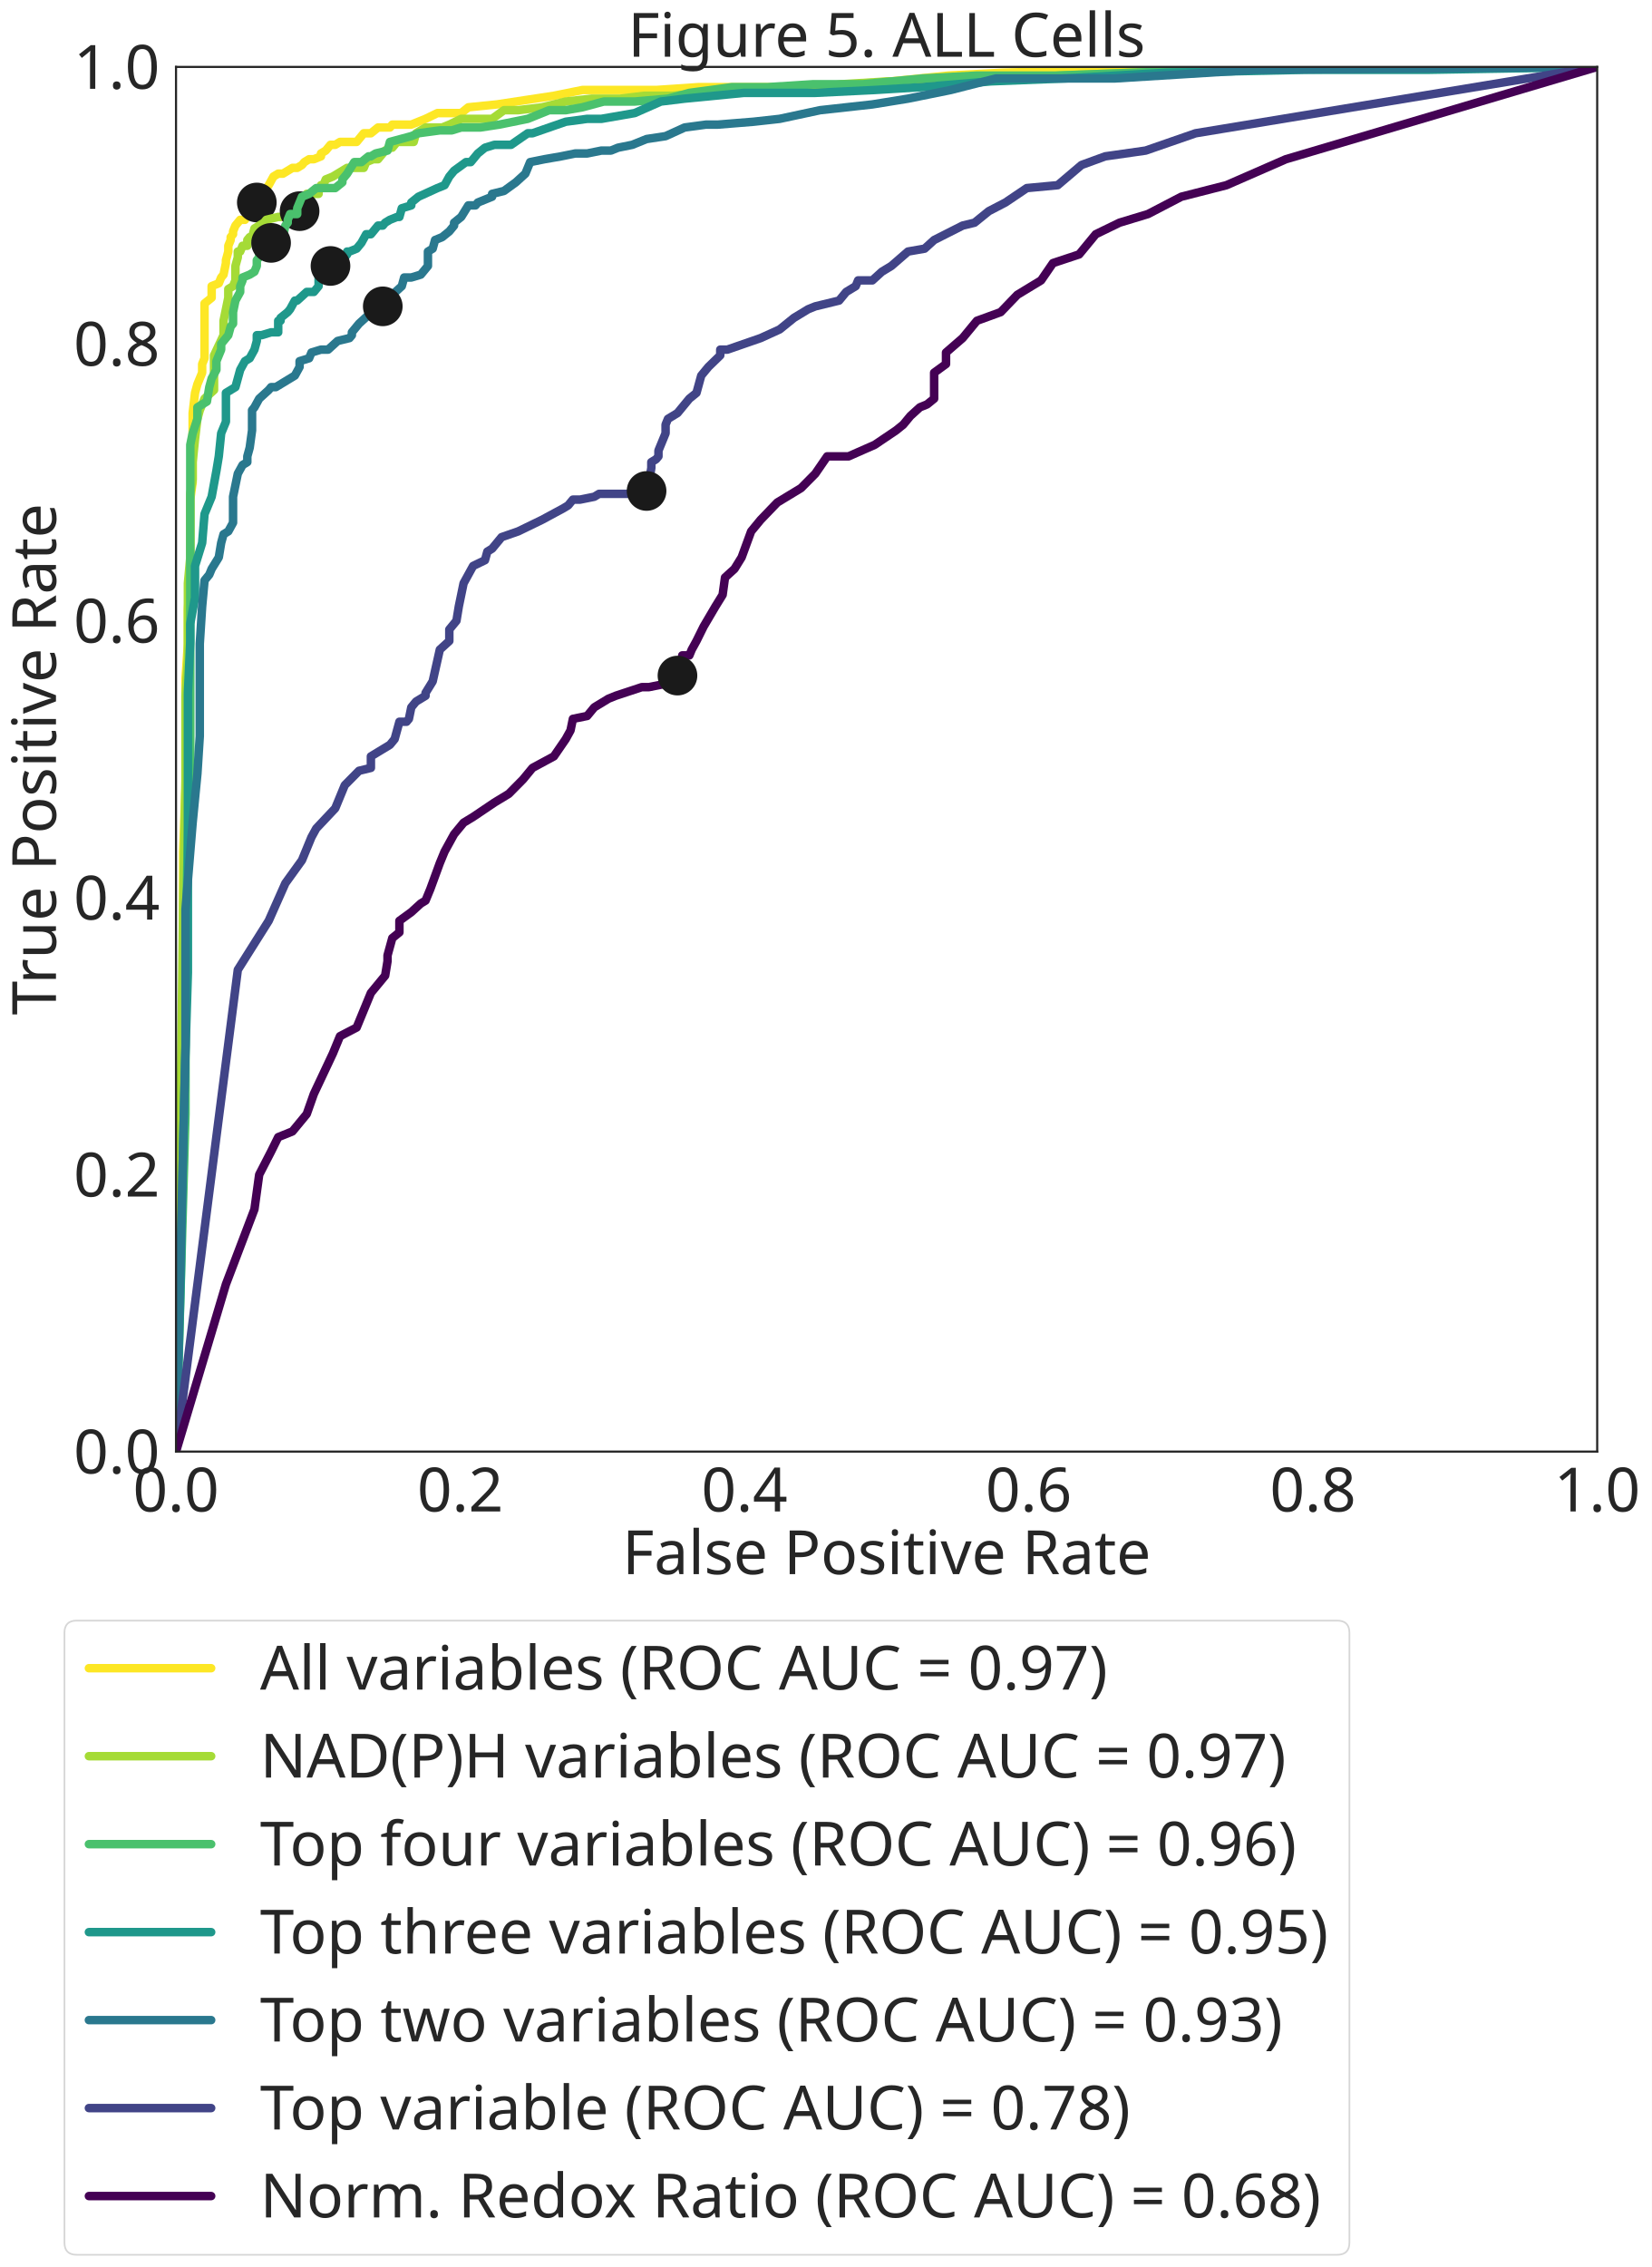
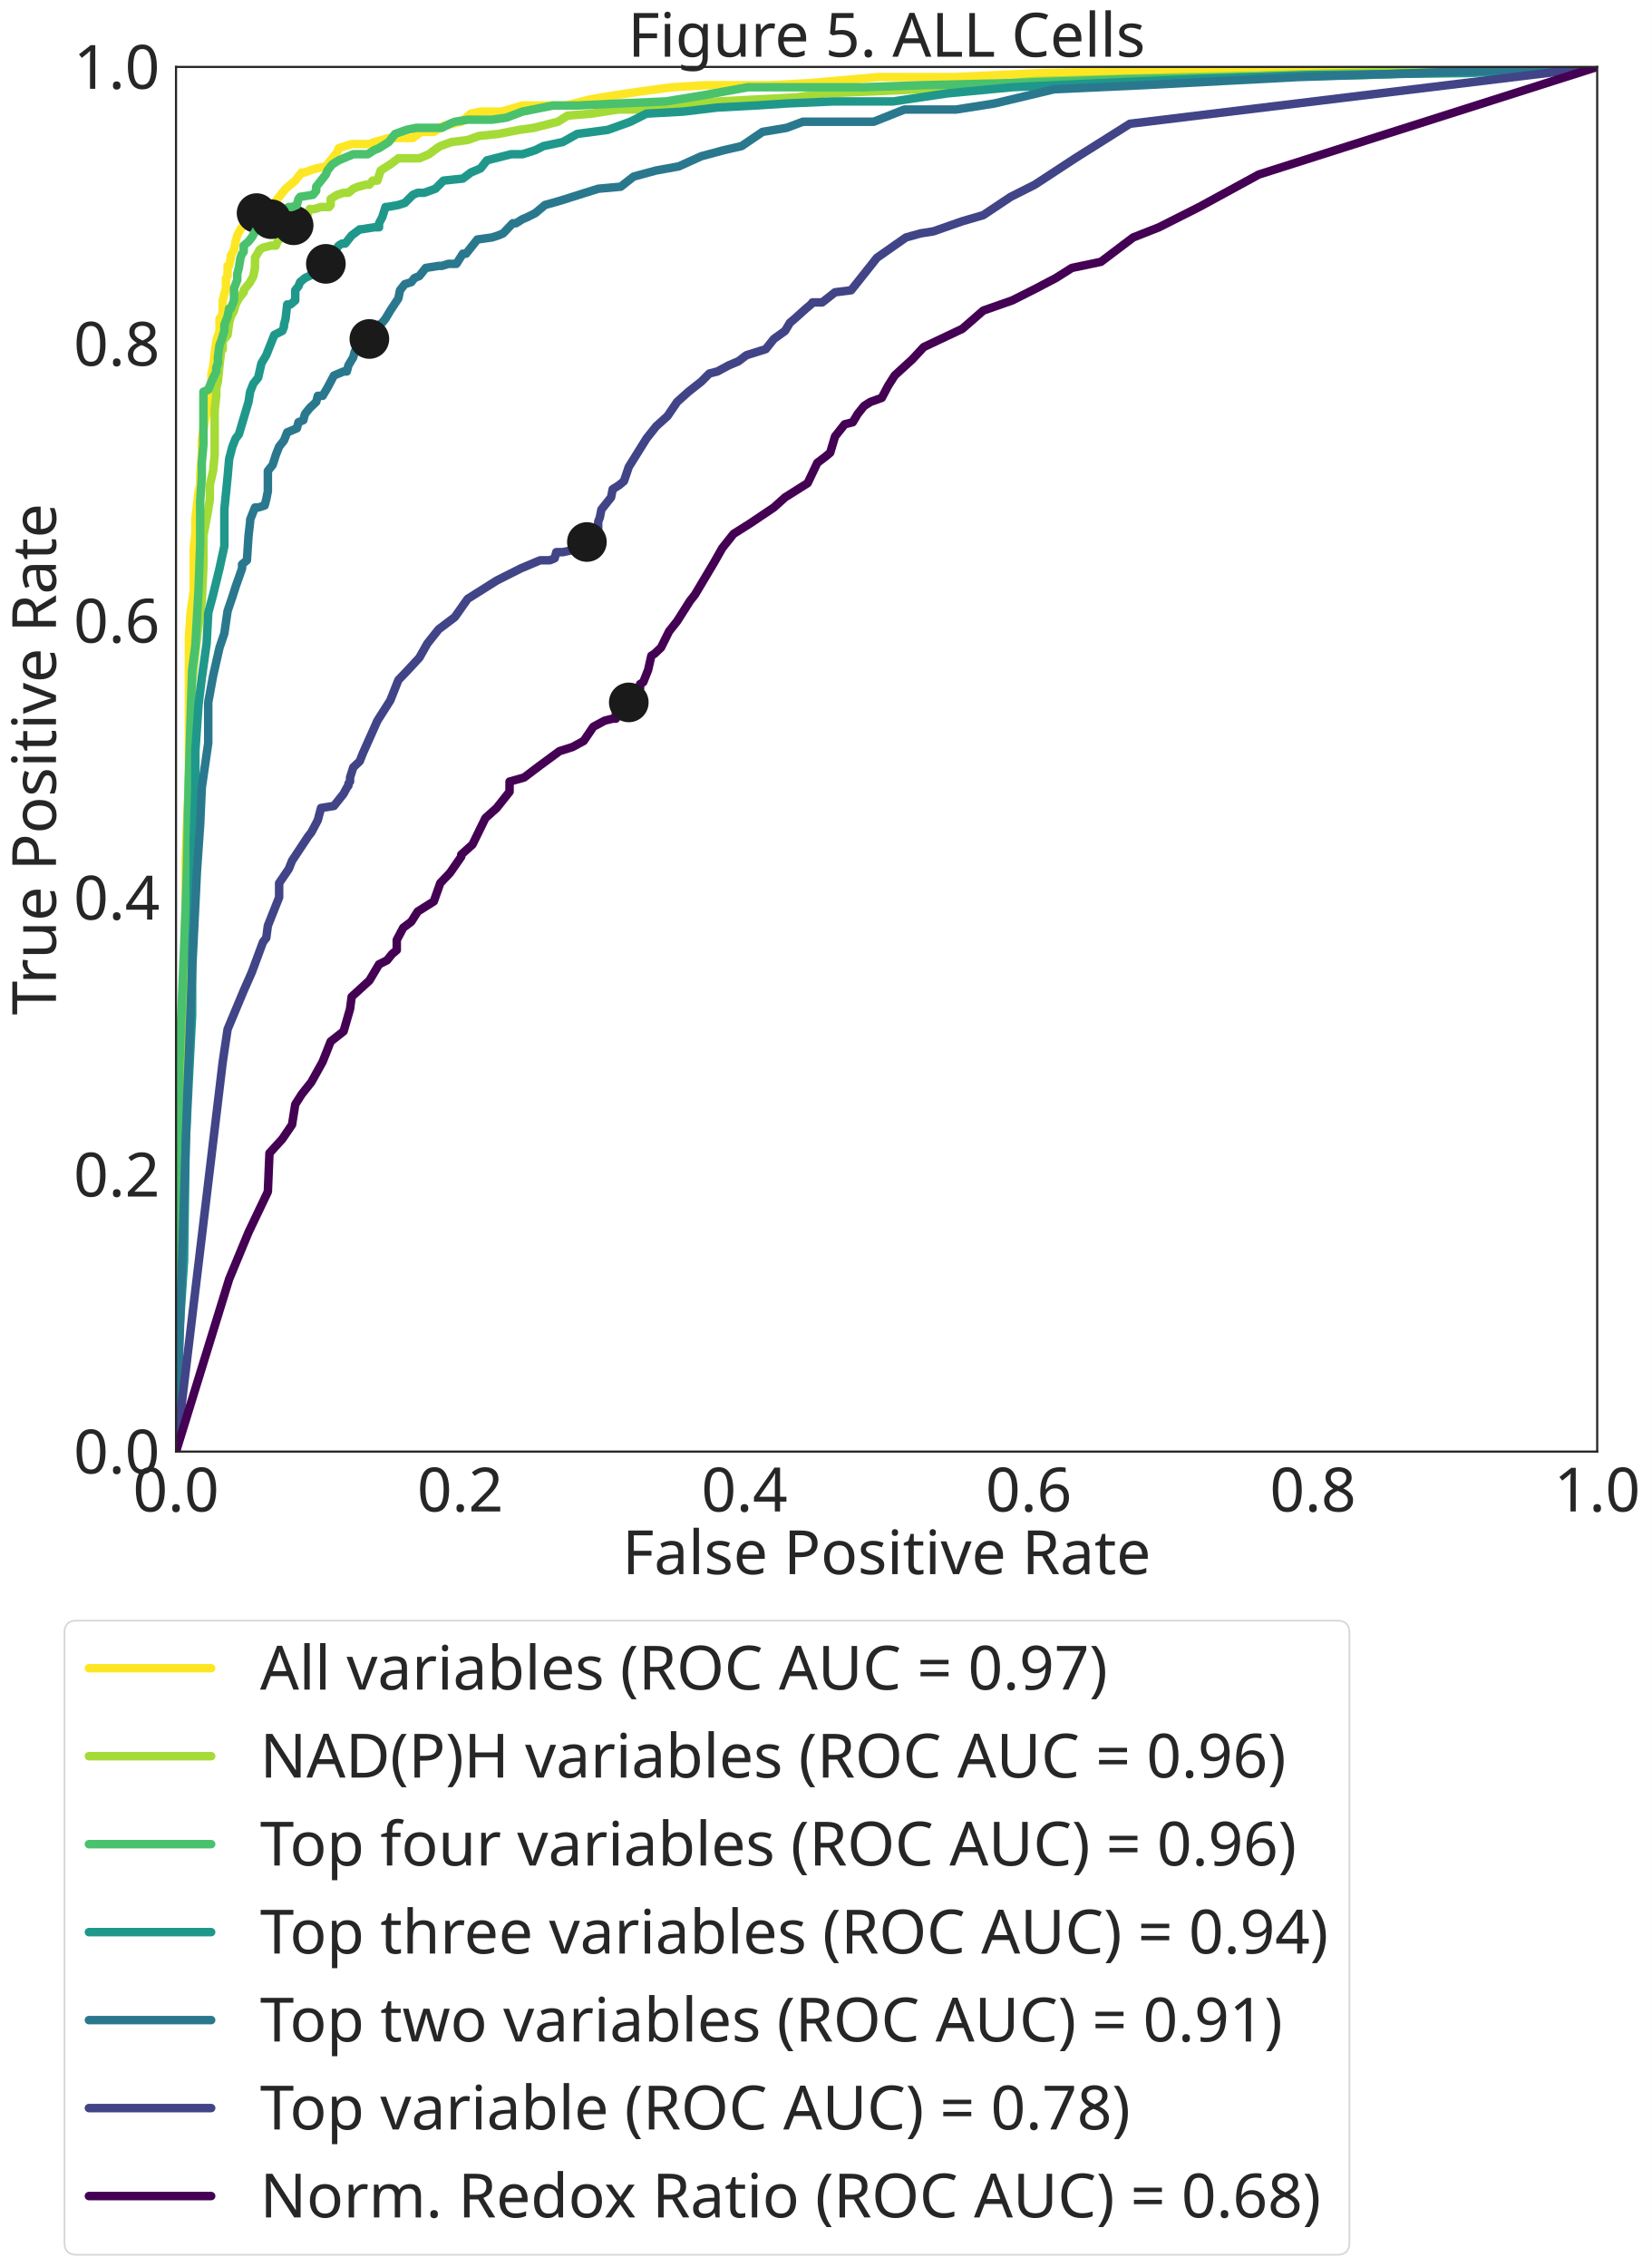
<svg xmlns="http://www.w3.org/2000/svg" xmlns:xlink="http://www.w3.org/1999/xlink" width="972.883pt" height="1334.991pt" viewBox="0 0 972.883 1334.991" version="1.1">
  <defs>
    <style type="text/css">*{stroke-linejoin: round; stroke-linecap: butt}</style>
  </defs>
  <g id="figure_1">
    <g id="patch_1">
      <path d="M 0 1334.991  L 972.883 1334.991  L 972.883 0  L 0 0  z " style="fill: #ffffff" />
    </g>
    <g id="axes_1">
      <g id="patch_2">
        <path d="M 103.663 854.807  L 940.663 854.807  L 940.663 39.407  L 103.663 39.407  z " style="fill: #ffffff" />
      </g>
      <g id="matplotlib.axis_1">
        <g id="xtick_1">
          <g id="text_1">
            <text style="fill: #262626; font: 36px 'sans-serif'; text-anchor: middle" x="103.663" y="890.075" transform="rotate(-0 103.6631 890.075)">0.0</text>
          </g>
        </g>
        <g id="xtick_2">
          <g id="text_2">
            <text style="fill: #262626; font: 36px 'sans-serif'; text-anchor: middle" x="271.063" y="890.075" transform="rotate(-0 271.0631 890.075)">0.2</text>
          </g>
        </g>
        <g id="xtick_3">
          <g id="text_3">
            <text style="fill: #262626; font: 36px 'sans-serif'; text-anchor: middle" x="438.463" y="890.075" transform="rotate(-0 438.4631 890.075)">0.4</text>
          </g>
        </g>
        <g id="xtick_4">
          <g id="text_4">
            <text style="fill: #262626; font: 36px 'sans-serif'; text-anchor: middle" x="605.863" y="890.075" transform="rotate(-0 605.8631 890.075)">0.6</text>
          </g>
        </g>
        <g id="xtick_5">
          <g id="text_5">
            <text style="fill: #262626; font: 36px 'sans-serif'; text-anchor: middle" x="773.263" y="890.075" transform="rotate(-0 773.2631 890.075)">0.8</text>
          </g>
        </g>
        <g id="xtick_6">
          <g id="text_6">
            <text style="fill: #262626; font: 36px 'sans-serif'; text-anchor: middle" x="940.663" y="890.075" transform="rotate(-0 940.6631 890.075)">1.0</text>
          </g>
        </g>
        <g id="text_7">
          <text style="fill: #262626; font: 36px 'sans-serif'; text-anchor: middle" x="522.163" y="926.998" transform="rotate(-0 522.1631 926.9981)">False Positive Rate</text>
        </g>
      </g>
      <g id="matplotlib.axis_2">
        <g id="ytick_1">
          <g id="text_8">
            <text style="fill: #262626; font: 36px 'sans-serif'; text-anchor: end" x="94.163" y="867.691" transform="rotate(-0 94.16312 867.6909)">0.0</text>
          </g>
        </g>
        <g id="ytick_2">
          <g id="text_9">
            <text style="fill: #262626; font: 36px 'sans-serif'; text-anchor: end" x="94.163" y="704.611" transform="rotate(-0 94.16312 704.6109)">0.2</text>
          </g>
        </g>
        <g id="ytick_3">
          <g id="text_10">
            <text style="fill: #262626; font: 36px 'sans-serif'; text-anchor: end" x="94.163" y="541.531" transform="rotate(-0 94.16312 541.5309)">0.4</text>
          </g>
        </g>
        <g id="ytick_4">
          <g id="text_11">
            <text style="fill: #262626; font: 36px 'sans-serif'; text-anchor: end" x="94.163" y="378.451" transform="rotate(-0 94.16312 378.4509)">0.6</text>
          </g>
        </g>
        <g id="ytick_5">
          <g id="text_12">
            <text style="fill: #262626; font: 36px 'sans-serif'; text-anchor: end" x="94.163" y="215.371" transform="rotate(-0 94.16312 215.3709)">0.8</text>
          </g>
        </g>
        <g id="ytick_6">
          <g id="text_13">
            <text style="fill: #262626; font: 36px 'sans-serif'; text-anchor: end" x="94.163" y="52.291" transform="rotate(-0 94.16312 52.29094)">1.0</text>
          </g>
        </g>
        <g id="text_14">
          <text style="fill: #262626; font: 36px 'sans-serif'; text-anchor: middle" x="32.968" y="447.107" transform="rotate(-90 32.96813 447.1069)">True Positive Rate</text>
        </g>
      </g>
      <g id="line2d_1">
-         <path d="M 103.663 854.807  L 106.462 715.509  L 107.862 615.283  L 107.862 562.622  L 107.862 501.467  L 109.262 464.094  L 109.262 440.312  L 109.262 425.023  L 109.262 399.542  L 110.661 379.157  L 110.661 358.772  L 112.061 338.387  L 112.061 324.797  L 112.061 312.906  L 112.061 294.219  L 113.461 284.027  L 113.461 277.232  L 113.461 261.943  L 113.461 250.052  L 113.461 243.257  L 114.86 231.366  L 116.26 226.269  L 119.059 219.474  L 119.059 214.378  L 120.459 210.981  L 120.459 204.186  L 120.459 195.692  L 120.459 188.897  L 120.459 178.704  L 124.658 175.307  L 124.658 168.512  L 128.857 166.813  L 130.257 163.416  L 131.656 161.717  L 133.056 154.922  L 133.056 153.223  L 134.456 148.127  L 134.456 144.729  L 135.855 141.332  L 135.855 139.633  L 137.255 137.934  L 137.255 136.236  L 138.655 132.838  L 141.454 129.441  L 144.253 129.441  L 147.053 124.344  L 147.053 122.646  L 148.452 122.646  L 154.051 115.851  L 156.85 110.754  L 158.25 109.056  L 161.049 103.959  L 163.849 102.261  L 166.648 102.261  L 172.247 98.863  L 175.046 98.863  L 177.845 97.164  L 179.245 95.466  L 182.044 93.767  L 184.844 93.767  L 189.043 92.068  L 189.043 90.369  L 191.842 88.671  L 194.641 85.273  L 197.441 85.273  L 200.24 83.574  L 204.439 83.574  L 210.038 83.574  L 214.237 78.478  L 218.436 78.478  L 222.635 75.081  L 226.834 75.081  L 229.633 75.081  L 231.033 73.382  L 242.23 73.382  L 250.628 69.984  L 257.626 66.587  L 271.623 66.587  L 275.822 63.189  L 292.618 61.491  L 326.21 56.394  L 343.006 52.997  L 370.999 52.997  L 386.396 52.997  L 411.59 51.298  L 456.379 51.298  L 482.972 51.298  L 524.962 47.901  L 558.554 44.503  L 590.747 42.804  L 653.732 41.106  L 727.914 41.106  L 810.494 39.407  L 940.663 39.407  " clip-path="url(#p4201682b08)" style="fill: none; stroke: #fde725; stroke-width: 5; stroke-linecap: round" />
+         <path d="M 103.663 854.807  L 105.561 725.682  L 107.459 637.207  L 108.408 575.036  L 109.357 530.799  L 109.357 505.691  L 111.255 463.845  L 111.255 426.782  L 111.255 398.087  L 111.255 375.371  L 112.204 361.024  L 114.102 347.872  L 114.102 334.72  L 114.102 322.764  L 115.051 314.395  L 115.051 306.026  L 116.949 289.288  L 117.898 285.701  L 117.898 279.723  L 118.847 267.767  L 118.847 259.397  L 120.745 247.441  L 122.643 239.072  L 123.592 231.899  L 124.541 227.116  L 124.541 224.725  L 124.541 219.943  L 125.49 216.356  L 126.439 207.987  L 127.388 200.813  L 129.286 194.835  L 129.286 187.661  L 131.184 185.27  L 131.184 180.488  L 131.184 176.901  L 133.081 169.727  L 133.081 164.945  L 133.081 163.749  L 134.03 162.554  L 134.03 156.576  L 134.979 156.576  L 135.928 151.793  L 135.928 150.598  L 137.826 147.011  L 138.775 142.229  L 139.724 138.642  L 141.622 135.055  L 142.571 133.859  L 144.469 131.468  L 147.316 127.881  L 151.112 125.49  L 151.112 124.295  L 153.959 123.099  L 158.704 121.903  L 161.551 120.708  L 162.5 118.317  L 166.296 113.534  L 168.194 111.143  L 173.888 106.361  L 174.837 105.165  L 177.684 101.578  L 179.581 101.578  L 182.428 100.383  L 186.224 99.187  L 191.918 97.991  L 195.714 93.209  L 198.561 89.622  L 199.51 87.231  L 207.102 84.84  L 212.796 84.84  L 217.541 84.84  L 220.388 83.644  L 225.133 82.449  L 228.928 81.253  L 235.571 81.253  L 243.163 81.253  L 247.908 77.666  L 255.5 77.666  L 261.194 74.079  L 271.633 71.688  L 277.326 66.906  L 283.02 65.71  L 295.357 65.71  L 307.694 62.123  L 318.133 62.123  L 333.316 62.123  L 347.551 58.536  L 361.786 56.145  L 377.918 53.754  L 395.949 51.363  L 415.877 50.167  L 453.837 50.167  L 476.612 48.972  L 517.418 45.385  L 562.02 45.385  L 614.214 42.994  L 674 41.798  L 738.53 39.407  L 835.326 39.407  L 940.663 39.407  " clip-path="url(#p79f167e51f)" style="fill: none; stroke: #fde725; stroke-width: 5; stroke-linecap: round" />
      </g>
      <g id="PathCollection_1">
        <defs>
-           <path id="md8a6f78932" d="M 0 11.18  C 2.965 11.18 5.809 10.002 7.906 7.906  C 10.002 5.809 11.18 2.965 11.18 0  C 11.18 -2.965 10.002 -5.809 7.906 -7.906  C 5.809 -10.002 2.965 -11.18 0 -11.18  C -2.965 -11.18 -5.809 -10.002 -7.906 -7.906  C -10.002 -5.809 -11.18 -2.965 -11.18 0  C -11.18 2.965 -10.002 5.809 -7.906 7.906  C -5.809 10.002 -2.965 11.18 0 11.18  z " style="stroke: #1a1a1a" />
+           <path id="m552601d95c" d="M 0 11.18  C 2.965 11.18 5.809 10.002 7.906 7.906  C 10.002 5.809 11.18 2.965 11.18 0  C 11.18 -2.965 10.002 -5.809 7.906 -7.906  C 5.809 -10.002 2.965 -11.18 0 -11.18  C -2.965 -11.18 -5.809 -10.002 -7.906 -7.906  C -10.002 -5.809 -11.18 -2.965 -11.18 0  C -11.18 2.965 -10.002 5.809 -7.906 7.906  C -5.809 10.002 -2.965 11.18 0 11.18  z " style="stroke: #1a1a1a" />
        </defs>
-         <g clip-path="url(#p4201682b08)">
-           <use xlink:href="#md8a6f78932" x="151.252" y="119.248" style="fill: #1a1a1a; stroke: #1a1a1a" />
+         <g clip-path="url(#p79f167e51f)">
+           <use xlink:href="#m552601d95c" x="151.112" y="125.49" style="fill: #1a1a1a; stroke: #1a1a1a" />
        </g>
      </g>
      <g id="line2d_2">
-         <path d="M 103.663 854.807  L 106.462 645.861  L 107.862 532.044  L 109.262 458.998  L 109.262 409.734  L 110.661 387.651  L 110.661 363.868  L 110.661 343.483  L 112.061 328.194  L 112.061 311.207  L 112.061 302.713  L 112.061 290.822  L 113.461 282.328  L 113.461 272.136  L 114.86 258.546  L 116.26 246.654  L 117.66 241.558  L 120.459 234.763  L 126.058 229.667  L 126.058 219.474  L 126.058 212.679  L 126.058 209.282  L 131.656 197.391  L 131.656 188.897  L 134.456 175.307  L 134.456 170.211  L 137.255 168.512  L 138.655 165.114  L 138.655 156.621  L 140.054 151.524  L 140.054 148.127  L 141.454 148.127  L 142.854 144.729  L 145.653 144.729  L 145.653 141.332  L 147.053 139.633  L 148.452 139.633  L 149.852 134.537  L 155.451 131.139  L 156.85 129.441  L 163.849 127.742  L 166.648 127.742  L 172.247 124.344  L 173.646 124.344  L 176.446 124.344  L 177.845 119.248  L 180.645 114.152  L 182.044 114.152  L 187.643 114.152  L 187.643 112.453  L 189.043 109.056  L 190.442 109.056  L 191.842 105.658  L 196.041 103.959  L 204.439 98.863  L 205.839 98.863  L 212.837 98.863  L 214.237 98.863  L 215.636 95.466  L 219.835 93.767  L 222.635 93.767  L 225.434 90.369  L 226.834 88.671  L 229.633 86.972  L 231.033 86.972  L 233.832 83.574  L 243.63 83.574  L 245.029 78.478  L 250.628 75.081  L 260.426 75.081  L 264.625 73.382  L 271.623 69.984  L 280.021 69.984  L 289.819 69.984  L 296.817 64.888  L 305.215 64.888  L 319.212 63.189  L 333.208 59.792  L 348.605 58.093  L 365.401 58.093  L 379.397 56.394  L 396.193 56.394  L 415.789 54.696  L 435.384 54.696  L 468.976 52.997  L 495.569 49.599  L 523.563 47.901  L 579.549 47.901  L 624.339 44.503  L 708.319 41.106  L 940.663 39.407  " clip-path="url(#p4201682b08)" style="fill: none; stroke: #a5db36; stroke-width: 5; stroke-linecap: round" />
+         <path d="M 103.663 854.807  L 107.459 643.185  L 109.357 548.733  L 110.306 481.779  L 112.204 437.542  L 113.153 401.674  L 116 375.371  L 118.847 353.85  L 119.796 333.525  L 119.796 315.591  L 122.643 300.048  L 123.592 294.07  L 123.592 285.701  L 125.49 277.332  L 126.439 267.767  L 126.439 259.397  L 126.439 254.615  L 126.439 252.224  L 126.439 241.463  L 127.388 233.094  L 127.388 228.312  L 128.337 224.725  L 129.286 215.16  L 130.235 206.791  L 131.184 205.595  L 131.184 200.813  L 134.03 197.226  L 134.979 190.053  L 135.928 186.466  L 137.826 182.879  L 138.775 179.292  L 140.673 175.705  L 143.52 172.119  L 143.52 170.923  L 147.316 166.141  L 149.214 162.554  L 150.163 157.771  L 150.163 151.793  L 153.01 147.011  L 154.908 145.815  L 159.653 144.62  L 162.5 144.62  L 163.449 142.229  L 165.347 139.837  L 167.245 138.642  L 167.245 136.251  L 168.194 135.055  L 170.092 133.859  L 172.939 132.664  L 174.837 132.664  L 175.786 132.664  L 177.684 131.468  L 180.53 130.273  L 180.53 127.881  L 182.428 123.099  L 185.275 123.099  L 189.071 121.903  L 190.969 121.903  L 193.816 121.903  L 194.765 120.708  L 194.765 117.121  L 198.561 114.73  L 202.357 113.534  L 205.204 113.534  L 208.051 111.143  L 210.898 109.947  L 215.643 108.752  L 217.541 108.752  L 219.439 106.361  L 222.286 106.361  L 224.184 100.383  L 229.877 96.796  L 234.622 93.209  L 240.316 93.209  L 246.959 93.209  L 252.653 90.818  L 257.398 87.231  L 259.296 86.035  L 265.939 83.644  L 275.428 82.449  L 282.071 80.057  L 293.459 78.862  L 305.796 76.471  L 314.337 75.275  L 328.571 71.688  L 334.265 68.101  L 348.5 66.906  L 363.684 64.514  L 380.765 64.514  L 405.439 60.928  L 423.469 59.732  L 469.02 57.341  L 486.102 54.95  L 515.52 53.754  L 567.714 51.363  L 608.52 47.776  L 696.775 45.385  L 940.663 39.407  " clip-path="url(#p79f167e51f)" style="fill: none; stroke: #a5db36; stroke-width: 5; stroke-linecap: round" />
      </g>
      <g id="PathCollection_2">
-         <g clip-path="url(#p4201682b08)">
-           <use xlink:href="#md8a6f78932" x="176.446" y="124.344" style="fill: #1a1a1a; stroke: #1a1a1a" />
+         <g clip-path="url(#p79f167e51f)">
+           <use xlink:href="#m552601d95c" x="172.939" y="132.664" style="fill: #1a1a1a; stroke: #1a1a1a" />
        </g>
      </g>
      <g id="line2d_3">
-         <path d="M 103.663 854.807  L 109.262 656.053  L 109.262 555.827  L 110.661 494.672  L 112.061 443.709  L 112.061 413.132  L 112.061 372.362  L 112.061 353.676  L 112.061 319.701  L 112.061 307.809  L 112.061 292.521  L 112.061 285.726  L 112.061 273.834  L 112.061 265.341  L 112.061 261.943  L 113.461 255.148  L 116.26 246.654  L 116.26 239.859  L 121.859 236.462  L 123.258 227.968  L 124.658 222.872  L 127.457 217.776  L 127.457 214.378  L 127.457 212.679  L 130.257 205.884  L 130.257 202.487  L 134.456 197.391  L 135.855 192.294  L 137.255 190.596  L 137.255 188.897  L 137.255 183.801  L 138.655 177.006  L 141.454 171.909  L 141.454 168.512  L 142.854 165.114  L 142.854 163.416  L 147.053 161.717  L 149.852 160.018  L 151.252 156.621  L 151.252 153.223  L 152.651 151.524  L 152.651 148.127  L 156.85 143.031  L 159.65 143.031  L 161.049 143.031  L 162.449 141.332  L 166.648 139.633  L 168.048 132.838  L 169.447 131.139  L 169.447 129.441  L 170.847 126.043  L 175.046 126.043  L 175.046 122.646  L 177.845 115.851  L 182.044 114.152  L 186.243 110.754  L 197.441 110.754  L 201.64 107.357  L 201.64 105.658  L 204.439 102.261  L 208.638 95.466  L 212.837 95.466  L 217.036 92.068  L 218.436 92.068  L 221.235 90.369  L 228.233 88.671  L 229.633 83.574  L 242.23 80.177  L 246.429 78.478  L 259.026 76.779  L 266.024 76.779  L 271.623 75.081  L 280.021 75.081  L 282.82 75.081  L 294.018 73.382  L 310.814 69.984  L 323.411 64.888  L 333.208 64.888  L 343.006 63.189  L 355.603 59.792  L 373.799 59.792  L 393.394 58.093  L 405.991 54.696  L 431.185 51.298  L 452.18 51.298  L 478.773 49.599  L 508.166 49.599  L 543.158 46.202  L 575.35 44.503  L 621.539 44.503  L 669.128 42.804  L 747.509 39.407  L 940.663 39.407  " clip-path="url(#p4201682b08)" style="fill: none; stroke: #4ac16d; stroke-width: 5; stroke-linecap: round" />
+         <path d="M 103.663 854.807  L 105.561 702.966  L 105.561 627.643  L 108.408 558.298  L 110.306 509.278  L 111.255 456.672  L 112.204 424.39  L 113.153 394.5  L 115.051 380.153  L 116.949 346.676  L 117.898 320.373  L 117.898 295.266  L 118.847 280.918  L 118.847 272.549  L 119.796 261.789  L 119.796 254.615  L 119.796 249.833  L 119.796 248.637  L 119.796 236.681  L 119.796 230.703  L 122.643 229.507  L 124.541 224.725  L 127.388 218.747  L 127.388 216.356  L 128.337 213.965  L 128.337 210.378  L 129.286 203.204  L 130.235 200.813  L 132.133 194.835  L 132.133 191.248  L 134.03 186.466  L 134.979 181.683  L 135.928 181.683  L 137.826 176.901  L 137.826 169.727  L 139.724 164.945  L 139.724 161.358  L 140.673 157.771  L 141.622 151.793  L 142.571 149.402  L 143.52 148.207  L 143.52 144.62  L 146.367 142.229  L 148.265 139.837  L 151.112 135.055  L 153.01 135.055  L 154.908 131.468  L 157.755 131.468  L 161.551 126.686  L 163.449 126.686  L 165.347 124.295  L 170.092 121.903  L 171.99 121.903  L 174.837 120.708  L 175.786 117.121  L 176.735 115.925  L 184.326 114.73  L 186.224 112.339  L 186.224 109.947  L 187.173 108.752  L 190.969 103.969  L 191.918 102.774  L 192.867 100.383  L 194.765 97.991  L 195.714 96.796  L 199.51 94.405  L 208.051 90.818  L 210.898 90.818  L 212.796 90.818  L 216.592 90.818  L 220.388 88.427  L 223.235 87.231  L 228.928 83.644  L 232.724 78.862  L 239.367 76.471  L 245.061 75.275  L 249.806 75.275  L 260.245 75.275  L 264.99 72.884  L 267.837 71.688  L 275.428 70.493  L 289.663 70.493  L 298.204 69.297  L 307.694 65.71  L 325.724 62.123  L 339.959 62.123  L 364.633 60.928  L 392.153 59.732  L 413.979 56.145  L 440.551 51.363  L 471.867 51.363  L 508.877 51.363  L 543.041 50.167  L 593.337 48.972  L 664.51 46.58  L 804.01 44.189  L 940.663 39.407  " clip-path="url(#p79f167e51f)" style="fill: none; stroke: #4ac16d; stroke-width: 5; stroke-linecap: round" />
      </g>
      <g id="PathCollection_3">
-         <g clip-path="url(#p4201682b08)">
-           <use xlink:href="#md8a6f78932" x="159.65" y="143.031" style="fill: #1a1a1a; stroke: #1a1a1a" />
+         <g clip-path="url(#p79f167e51f)">
+           <use xlink:href="#m552601d95c" x="159.653" y="129.077" style="fill: #1a1a1a; stroke: #1a1a1a" />
        </g>
      </g>
      <g id="line2d_4">
-         <path d="M 103.663 854.807  L 106.462 752.882  L 107.862 673.041  L 109.262 618.681  L 110.661 572.814  L 110.661 520.153  L 110.661 496.371  L 110.661 464.094  L 110.661 430.119  L 110.661 408.036  L 112.061 377.458  L 112.061 367.266  L 114.86 351.977  L 114.86 333.291  L 119.059 319.701  L 120.459 302.713  L 124.658 292.521  L 127.457 277.232  L 128.857 268.738  L 130.257 255.148  L 133.056 248.353  L 133.056 231.366  L 138.655 227.968  L 141.454 217.776  L 144.253 212.679  L 147.053 210.981  L 149.852 205.884  L 151.252 200.788  L 151.252 197.391  L 154.051 197.391  L 159.65 195.692  L 163.849 195.692  L 163.849 188.897  L 165.248 188.897  L 165.248 187.198  L 169.447 183.801  L 170.847 182.102  L 173.646 177.006  L 175.046 177.006  L 180.645 171.909  L 183.444 171.909  L 184.844 171.909  L 187.643 168.512  L 187.643 163.416  L 187.643 160.018  L 191.842 158.319  L 193.242 156.621  L 194.641 156.621  L 197.441 153.223  L 201.64 153.223  L 204.439 149.826  L 204.439 148.127  L 205.839 148.127  L 210.038 146.428  L 212.837 143.031  L 215.636 137.934  L 218.436 137.934  L 219.835 136.236  L 222.635 132.838  L 225.434 132.838  L 226.834 131.139  L 229.633 129.441  L 233.832 127.742  L 235.232 127.742  L 236.631 122.646  L 242.23 120.947  L 242.23 119.248  L 246.429 115.851  L 257.626 110.754  L 261.825 109.056  L 264.625 103.959  L 267.424 100.562  L 274.422 95.466  L 277.222 95.466  L 281.421 90.369  L 285.62 86.972  L 291.218 85.273  L 301.016 85.273  L 310.814 78.478  L 313.613 78.478  L 333.208 71.683  L 345.805 69.984  L 354.203 69.984  L 373.799 66.587  L 389.195 59.792  L 403.192 58.093  L 438.183 54.696  L 460.578 54.696  L 480.173 54.696  L 515.165 52.997  L 543.158 51.298  L 583.748 47.901  L 627.138 46.202  L 687.324 42.804  L 768.504 41.106  L 841.287 41.106  L 940.663 39.407  " clip-path="url(#p4201682b08)" style="fill: none; stroke: #1f988b; stroke-width: 5; stroke-linecap: round" />
+         <path d="M 103.663 854.807  L 105.561 785.462  L 108.408 742.42  L 109.357 673.075  L 111.255 634.816  L 113.153 597.753  L 113.153 560.689  L 114.102 534.386  L 114.102 494.931  L 115.051 463.845  L 115.051 442.324  L 116.949 414.826  L 118.847 399.283  L 121.694 378.958  L 122.643 361.024  L 125.49 350.263  L 129.286 334.72  L 132.133 321.569  L 132.133 314.395  L 132.133 300.048  L 134.03 280.918  L 134.979 270.158  L 136.877 262.984  L 138.775 258.202  L 140.673 255.811  L 146.367 236.681  L 147.316 230.703  L 149.214 225.921  L 150.163 224.725  L 152.061 222.334  L 153.959 213.965  L 156.806 209.182  L 159.653 202.009  L 161.551 197.226  L 166.296 194.835  L 167.245 192.444  L 167.245 191.248  L 168.194 187.661  L 169.143 179.292  L 171.041 179.292  L 173.888 176.901  L 173.888 170.923  L 175.786 168.532  L 176.735 166.141  L 179.581 163.749  L 187.173 160.163  L 190.02 158.967  L 191.918 155.38  L 192.867 154.185  L 193.816 149.402  L 193.816 147.011  L 196.663 147.011  L 197.612 147.011  L 199.51 144.62  L 201.408 143.424  L 203.306 143.424  L 207.102 138.642  L 211.847 135.055  L 212.796 135.055  L 220.388 133.859  L 223.235 133.859  L 223.235 131.468  L 225.133 127.881  L 227.03 121.903  L 227.979 121.903  L 234.622 120.708  L 238.418 119.512  L 243.163 114.73  L 246.01 113.534  L 249.806 113.534  L 256.449 111.143  L 261.194 106.361  L 272.581 105.165  L 277.326 101.578  L 283.02 99.187  L 286.816 94.405  L 301.051 90.818  L 307.694 90.818  L 315.286 88.427  L 320.03 86.035  L 331.418 83.644  L 339.959 78.862  L 357.99 76.471  L 371.275 71.688  L 380.765 66.906  L 402.592 65.71  L 422.52 63.319  L 445.296 62.123  L 463.326 60.928  L 490.847 59.732  L 525.959 59.732  L 558.224 54.95  L 596.184 51.363  L 647.428 48.972  L 702.469 46.58  L 769.847 44.189  L 864.745 42.994  L 940.663 39.407  " clip-path="url(#p79f167e51f)" style="fill: none; stroke: #1f988b; stroke-width: 5; stroke-linecap: round" />
      </g>
      <g id="PathCollection_4">
-         <g clip-path="url(#p4201682b08)">
-           <use xlink:href="#md8a6f78932" x="194.641" y="156.621" style="fill: #1a1a1a; stroke: #1a1a1a" />
+         <g clip-path="url(#p79f167e51f)">
+           <use xlink:href="#m552601d95c" x="191.918" y="155.38" style="fill: #1a1a1a; stroke: #1a1a1a" />
        </g>
      </g>
      <g id="line2d_5">
-         <path d="M 103.663 854.807  L 109.262 615.283  L 109.262 535.442  L 113.461 484.479  L 116.26 455.601  L 117.66 433.517  L 117.66 408.036  L 117.66 389.349  L 117.66 379.157  L 119.059 357.073  L 120.459 341.784  L 123.258 338.387  L 124.658 334.989  L 128.857 328.194  L 130.257 319.701  L 131.656 314.604  L 134.456 312.906  L 137.255 307.809  L 137.255 299.316  L 137.255 292.521  L 140.054 278.931  L 142.854 273.834  L 145.653 272.136  L 145.653 268.738  L 147.053 263.642  L 148.452 253.449  L 148.452 241.558  L 149.852 239.859  L 152.651 234.763  L 158.25 229.667  L 159.65 227.968  L 162.449 227.968  L 168.048 224.571  L 173.646 221.173  L 176.446 216.077  L 176.446 212.679  L 182.044 210.981  L 183.444 207.583  L 189.043 205.884  L 193.242 205.884  L 198.84 200.788  L 205.839 199.089  L 207.238 197.391  L 207.238 195.692  L 210.038 192.294  L 211.437 190.596  L 217.036 185.499  L 219.835 182.102  L 225.434 180.403  L 228.233 175.307  L 231.033 173.608  L 236.631 168.512  L 238.031 163.416  L 242.23 163.416  L 247.829 161.717  L 252.028 156.621  L 252.028 151.524  L 252.028 148.127  L 254.827 146.428  L 256.227 141.332  L 260.426 139.633  L 264.625 136.236  L 267.424 132.838  L 267.424 131.139  L 271.623 127.742  L 275.822 120.947  L 280.021 120.947  L 281.421 119.248  L 289.819 115.851  L 289.819 114.152  L 296.817 112.453  L 303.815 107.357  L 309.414 102.261  L 312.213 95.466  L 320.611 93.767  L 330.409 92.068  L 338.807 90.369  L 345.805 90.369  L 354.203 88.671  L 359.802 88.671  L 364.001 86.972  L 372.399 85.273  L 380.797 81.876  L 391.994 80.177  L 403.192 75.081  L 415.789 73.382  L 422.787 73.382  L 443.782 71.683  L 459.178 69.984  L 482.972 64.888  L 513.765 61.491  L 534.76 58.093  L 559.954 52.997  L 586.548 46.202  L 656.531 46.202  L 739.111 41.106  L 940.663 39.407  " clip-path="url(#p4201682b08)" style="fill: none; stroke: #2a788e; stroke-width: 5; stroke-linecap: round" />
+         <path d="M 103.663 854.807  L 110.306 645.577  L 113.153 571.449  L 116 512.865  L 117.898 485.366  L 118.847 463.845  L 122.643 437.542  L 122.643 420.804  L 122.643 413.63  L 125.49 398.087  L 129.286 381.349  L 132.133 372.98  L 134.03 359.828  L 136.877 351.459  L 138.775 345.481  L 142.571 334.72  L 142.571 332.329  L 145.418 329.938  L 146.367 315.591  L 147.316 307.222  L 147.316 306.026  L 150.163 298.852  L 152.061 298.852  L 155.857 297.657  L 156.806 294.07  L 157.755 289.288  L 157.755 283.31  L 157.755 280.918  L 157.755 277.332  L 160.602 273.745  L 162.5 267.767  L 164.398 262.984  L 167.245 259.397  L 169.143 254.615  L 174.837 252.224  L 175.786 248.637  L 178.633 247.441  L 179.581 243.855  L 182.428 240.268  L 186.224 236.681  L 187.173 233.094  L 190.02 233.094  L 192.867 228.312  L 196.663 221.138  L 202.357 218.747  L 204.255 218.747  L 205.204 215.16  L 208.051 210.378  L 209 206.791  L 210.898 204.4  L 217.541 199.617  L 220.388 196.031  L 221.337 192.444  L 225.133 190.053  L 227.03 187.661  L 229.877 182.879  L 234.622 175.705  L 235.571 170.923  L 238.418 167.336  L 242.214 166.141  L 244.112 163.749  L 246.959 162.554  L 250.755 157.771  L 258.347 156.576  L 260.245 156.576  L 264.041 155.38  L 268.786 155.38  L 272.581 149.402  L 274.479 149.402  L 278.275 144.62  L 281.122 141.033  L 289.663 139.837  L 293.459 138.642  L 296.306 137.446  L 302 131.468  L 303.898 131.468  L 307.694 129.077  L 310.541 127.881  L 315.286 125.49  L 320.979 120.708  L 329.52 118.317  L 337.112 115.925  L 352.296 111.143  L 365.581 109.947  L 373.173 103.969  L 386.459 100.383  L 399.745 97.991  L 413.03 92.013  L 426.316 88.427  L 436.755 86.035  L 449.092 77.666  L 463.326 75.275  L 472.816 71.688  L 494.643 71.688  L 514.571 71.688  L 532.602 64.514  L 562.969 64.514  L 585.745 60.928  L 620.857 52.558  L 673.051 50.167  L 764.153 45.385  L 940.663 39.407  " clip-path="url(#p79f167e51f)" style="fill: none; stroke: #2a788e; stroke-width: 5; stroke-linecap: round" />
      </g>
      <g id="PathCollection_5">
-         <g clip-path="url(#p4201682b08)">
-           <use xlink:href="#md8a6f78932" x="225.434" y="180.403" style="fill: #1a1a1a; stroke: #1a1a1a" />
+         <g clip-path="url(#p79f167e51f)">
+           <use xlink:href="#m552601d95c" x="217.541" y="199.617" style="fill: #1a1a1a; stroke: #1a1a1a" />
        </g>
      </g>
      <g id="line2d_6">
-         <path d="M 103.663 854.807  L 140.054 571.116  L 158.25 542.237  L 168.048 520.153  L 177.845 506.563  L 183.444 492.973  L 186.243 487.877  L 197.441 475.986  L 203.039 462.396  L 211.437 453.902  L 218.436 452.203  L 218.436 445.408  L 229.633 438.613  L 232.432 435.216  L 235.232 425.023  L 239.431 425.023  L 240.83 423.324  L 242.23 416.529  L 245.029 413.132  L 250.628 409.734  L 250.628 408.036  L 254.827 401.241  L 259.026 382.554  L 264.625 377.458  L 264.625 370.663  L 268.824 365.567  L 270.223 357.073  L 273.023 343.483  L 278.621 333.291  L 285.62 329.893  L 287.019 324.797  L 289.819 323.098  L 295.417 316.303  L 305.215 312.906  L 319.212 306.111  L 331.809 299.316  L 334.608 297.617  L 337.407 294.219  L 341.606 294.219  L 350.004 292.521  L 352.804 290.822  L 358.402 290.822  L 359.802 290.822  L 365.401 290.822  L 369.6 290.822  L 379.397 289.123  L 380.797 289.123  L 380.797 287.424  L 382.197 287.424  L 382.197 284.027  L 383.596 275.533  L 383.596 272.136  L 386.396 270.437  L 387.795 268.738  L 387.795 265.341  L 391.994 255.148  L 391.994 250.052  L 393.394 246.654  L 398.993 243.257  L 405.991 234.763  L 410.19 231.366  L 412.989 221.173  L 417.188 216.077  L 424.187 209.282  L 424.187 205.884  L 428.386 205.884  L 447.981 199.089  L 459.178 193.993  L 467.576 187.198  L 475.974 182.102  L 480.173 180.403  L 494.17 177.006  L 498.369 171.909  L 503.967 168.512  L 505.367 165.114  L 513.765 165.114  L 519.364 160.018  L 524.962 156.621  L 534.76 148.127  L 544.558 146.428  L 550.156 141.332  L 566.952 132.838  L 573.951 131.139  L 582.349 124.344  L 592.146 119.248  L 604.743 110.754  L 622.939 109.056  L 636.936 97.164  L 650.932 92.068  L 674.727 88.671  L 704.12 78.478  L 940.663 39.407  " clip-path="url(#p4201682b08)" style="fill: none; stroke: #414487; stroke-width: 5; stroke-linecap: round" />
+         <path d="M 103.663 854.807  L 131.184 625.251  L 134.03 606.122  L 143.52 583.405  L 148.265 572.645  L 154.908 554.711  L 156.806 552.32  L 157.755 545.146  L 164.398 528.408  L 164.398 520.039  L 170.092 511.669  L 171.99 506.887  L 181.479 492.54  L 183.377 490.149  L 187.173 482.975  L 189.071 475.801  L 196.663 474.606  L 202.357 467.432  L 204.255 463.845  L 205.204 462.65  L 205.204 461.454  L 206.153 460.258  L 206.153 457.867  L 208.051 451.889  L 211.847 448.302  L 213.745 443.52  L 222.286 424.39  L 229.877 412.434  L 234.622 400.478  L 240.316 394.5  L 246.959 387.327  L 251.704 378.958  L 258.347 370.588  L 267.837 363.415  L 275.428 352.654  L 292.51 341.894  L 297.255 339.503  L 306.745 334.72  L 318.133 329.938  L 323.826 329.938  L 326.673 328.742  L 327.622 325.156  L 331.418 325.156  L 337.112 323.96  L 341.857 321.569  L 343.755 320.373  L 344.704 320.373  L 345.653 319.178  L 346.602 319.178  L 351.347 317.982  L 352.296 313.2  L 352.296 310.808  L 352.296 307.222  L 353.245 304.83  L 354.194 300.048  L 359.888 292.874  L 360.837 288.092  L 364.633 285.701  L 367.479 283.31  L 370.326 274.94  L 380.765 258.202  L 386.459 251.028  L 393.102 245.05  L 398.796 236.681  L 405.439 230.703  L 413.03 224.725  L 417.775 219.943  L 422.52 218.747  L 429.163 215.16  L 434.857 212.769  L 439.602 209.182  L 450.99 205.595  L 455.735 199.617  L 462.377 194.835  L 465.224 190.053  L 468.071 187.661  L 474.714 181.683  L 477.561 179.292  L 478.51 178.097  L 484.204 178.097  L 491.796 172.119  L 501.286 170.923  L 509.826 160.163  L 516.469 151.793  L 533.551 139.837  L 542.092 137.446  L 549.684 136.251  L 566.765 130.273  L 579.102 126.686  L 595.235 115.925  L 609.469 108.752  L 633.194 93.209  L 665.459 72.884  L 940.663 39.407  " clip-path="url(#p79f167e51f)" style="fill: none; stroke: #414487; stroke-width: 5; stroke-linecap: round" />
      </g>
      <g id="PathCollection_6">
-         <g clip-path="url(#p4201682b08)">
-           <use xlink:href="#md8a6f78932" x="380.797" y="289.123" style="fill: #1a1a1a; stroke: #1a1a1a" />
+         <g clip-path="url(#p79f167e51f)">
+           <use xlink:href="#m552601d95c" x="345.653" y="319.178" style="fill: #1a1a1a; stroke: #1a1a1a" />
        </g>
      </g>
      <g id="line2d_7">
-         <path d="M 103.663 854.807  L 133.056 756.279  L 149.852 712.112  L 152.651 691.727  L 159.65 678.137  L 163.849 669.643  L 172.247 666.246  L 180.645 656.053  L 184.844 644.162  L 196.041 620.379  L 200.24 610.187  L 210.038 605.091  L 218.436 584.706  L 226.834 574.513  L 228.233 566.019  L 228.233 562.622  L 231.033 552.429  L 235.232 549.032  L 235.232 542.237  L 242.23 537.141  L 247.829 532.044  L 250.628 530.346  L 253.427 523.551  L 259.026 508.262  L 261.825 501.467  L 267.424 491.274  L 273.023 484.479  L 278.621 481.082  L 291.218 472.588  L 299.616 467.492  L 308.014 458.998  L 313.613 452.203  L 326.21 445.408  L 333.208 435.216  L 336.008 430.119  L 337.407 423.324  L 345.805 421.626  L 350.004 416.529  L 358.402 411.433  L 362.601 409.734  L 377.998 404.638  L 382.197 404.638  L 390.595 402.939  L 391.994 399.542  L 397.593 397.843  L 398.993 397.843  L 398.993 396.144  L 398.993 392.747  L 400.392 392.747  L 400.392 391.048  L 401.792 389.349  L 401.792 385.952  L 405.991 385.952  L 407.391 382.554  L 410.19 377.458  L 414.389 368.964  L 421.387 357.073  L 425.586 350.278  L 426.986 340.086  L 432.585 334.989  L 436.784 328.194  L 442.382 312.906  L 447.981 306.111  L 457.779 295.918  L 471.775 287.424  L 480.173 278.931  L 487.171 268.738  L 499.768 268.738  L 515.165 261.943  L 527.762 253.449  L 531.961 250.052  L 536.16 244.956  L 541.758 239.859  L 545.957 238.161  L 550.156 234.763  L 550.156 219.474  L 557.155 214.378  L 557.155 207.583  L 566.952 199.089  L 575.35 188.897  L 589.347 183.801  L 599.145 173.608  L 613.141 165.114  L 620.14 154.922  L 635.536 149.826  L 645.334 137.934  L 659.33 131.139  L 676.126 126.043  L 695.722 115.851  L 722.315 109.056  L 757.307 93.767  L 940.663 39.407  " clip-path="url(#p4201682b08)" style="fill: none; stroke: #440154; stroke-width: 5; stroke-linecap: round" />
+         <path d="M 103.663 854.807  L 134.979 753.181  L 146.367 725.682  L 157.755 701.77  L 158.704 679.054  L 166.296 670.684  L 171.99 662.315  L 173.888 650.359  L 177.684 644.381  L 183.377 637.207  L 190.02 625.251  L 194.765 613.295  L 202.357 607.317  L 206.153 594.166  L 207.102 586.992  L 217.541 577.427  L 223.235 567.863  L 227.979 565.471  L 228.928 564.276  L 230.826 561.885  L 233.673 559.493  L 233.673 553.515  L 237.469 546.342  L 242.214 542.755  L 246.01 536.777  L 255.5 530.799  L 259.296 520.039  L 264.99 514.061  L 271.633 504.496  L 271.633 503.3  L 278.275 497.322  L 285.867 481.779  L 292.51 475.801  L 300.102 466.236  L 300.102 460.258  L 308.643 457.867  L 318.133 450.694  L 329.52 442.324  L 337.112 439.933  L 343.755 436.346  L 349.449 427.977  L 356.092 424.39  L 360.837 423.195  L 362.735 423.195  L 362.735 419.608  L 364.633 418.412  L 367.479 416.021  L 369.377 416.021  L 369.377 414.826  L 370.326 413.63  L 370.326 412.434  L 371.275 411.239  L 374.122 410.043  L 376.969 405.261  L 376.969 402.87  L 378.867 401.674  L 381.714 394.5  L 383.612 386.131  L 385.51 384.936  L 389.306 381.349  L 394.051 371.784  L 398.796 365.806  L 406.388 353.85  L 409.235 350.263  L 420.622 331.134  L 425.367 322.764  L 432.01 314.395  L 441.5 308.417  L 455.735 298.852  L 462.377 292.874  L 475.663 284.505  L 481.357 272.549  L 486.102 268.962  L 488.949 266.571  L 491.796 257.006  L 497.49 249.833  L 502.235 248.637  L 505.081 243.855  L 508.877 239.072  L 512.673 236.681  L 519.316 234.29  L 523.112 227.116  L 526.908 221.138  L 537.347 211.573  L 543.99 204.4  L 566.765 193.639  L 579.102 182.879  L 596.184 176.901  L 610.418 169.727  L 621.806 163.749  L 631.296 157.771  L 648.377 154.185  L 667.357 139.837  L 682.541 133.859  L 706.265 121.903  L 741.377 102.774  L 940.663 39.407  " clip-path="url(#p79f167e51f)" style="fill: none; stroke: #440154; stroke-width: 5; stroke-linecap: round" />
      </g>
      <g id="PathCollection_7">
-         <g clip-path="url(#p4201682b08)">
-           <use xlink:href="#md8a6f78932" x="398.993" y="397.843" style="fill: #1a1a1a; stroke: #1a1a1a" />
+         <g clip-path="url(#p79f167e51f)">
+           <use xlink:href="#m552601d95c" x="370.326" y="413.63" style="fill: #1a1a1a; stroke: #1a1a1a" />
        </g>
      </g>
      <g id="patch_3">
        <path d="M 103.663 854.807  L 103.663 39.407  " style="fill: none; stroke: #262626; stroke-width: 1.25; stroke-linejoin: miter; stroke-linecap: square" />
      </g>
      <g id="patch_4">
        <path d="M 940.663 854.807  L 940.663 39.407  " style="fill: none; stroke: #262626; stroke-width: 1.25; stroke-linejoin: miter; stroke-linecap: square" />
      </g>
      <g id="patch_5">
        <path d="M 103.663 854.807  L 940.663 854.807  " style="fill: none; stroke: #262626; stroke-width: 1.25; stroke-linejoin: miter; stroke-linecap: square" />
      </g>
      <g id="patch_6">
        <path d="M 103.663 39.407  L 940.663 39.407  " style="fill: none; stroke: #262626; stroke-width: 1.25; stroke-linejoin: miter; stroke-linecap: square" />
      </g>
      <g id="text_15">
        <text style="fill: #262626; font: 36px 'sans-serif'; text-anchor: middle" x="522.163" y="33.407" transform="rotate(-0 522.1631 33.40687)">Figure 5. ALL Cells</text>
      </g>
      <g id="legend_1">
        <g id="patch_7">
          <path d="M 45.163 1327.791  L 787.534 1327.791  Q 794.734 1327.791 794.734 1320.591  L 794.734 961.547  Q 794.734 954.347 787.534 954.347  L 45.163 954.347  Q 37.963 954.347 37.963 961.547  L 37.963 1320.591  Q 37.963 1327.791 45.163 1327.791  z " style="fill: #ffffff; opacity: 0.8; stroke: #cccccc; stroke-linejoin: miter" />
        </g>
        <g id="line2d_8">
          <path d="M 52.363 982.376  L 88.363 982.376  L 124.363 982.376  " style="fill: none; stroke: #fde725; stroke-width: 5; stroke-linecap: round" />
        </g>
        <g id="text_16">
          <text style="fill: #262626; font: 36px 'sans-serif'; text-anchor: start" x="153.163" y="994.976" transform="rotate(-0 153.1631 994.9763)">All variables (ROC AUC = 0.97)</text>
        </g>
        <g id="line2d_9">
          <path d="M 52.363 1034.182  L 88.363 1034.182  L 124.363 1034.182  " style="fill: none; stroke: #a5db36; stroke-width: 5; stroke-linecap: round" />
        </g>
        <g id="text_17">
-           <text style="fill: #262626; font: 36px 'sans-serif'; text-anchor: start" x="153.163" y="1046.783" transform="rotate(-0 153.1631 1046.783)">NAD(P)H variables (ROC AUC = 0.97)</text>
+           <text style="fill: #262626; font: 36px 'sans-serif'; text-anchor: start" x="153.163" y="1046.783" transform="rotate(-0 153.1631 1046.783)">NAD(P)H variables (ROC AUC = 0.96)</text>
        </g>
        <g id="line2d_10">
          <path d="M 52.363 1085.989  L 88.363 1085.989  L 124.363 1085.989  " style="fill: none; stroke: #4ac16d; stroke-width: 5; stroke-linecap: round" />
        </g>
        <g id="text_18">
          <text style="fill: #262626; font: 36px 'sans-serif'; text-anchor: start" x="153.163" y="1098.589" transform="rotate(-0 153.1631 1098.589)">Top four variables (ROC AUC) = 0.96)</text>
        </g>
        <g id="line2d_11">
          <path d="M 52.363 1137.795  L 88.363 1137.795  L 124.363 1137.795  " style="fill: none; stroke: #1f988b; stroke-width: 5; stroke-linecap: round" />
        </g>
        <g id="text_19">
-           <text style="fill: #262626; font: 36px 'sans-serif'; text-anchor: start" x="153.163" y="1150.395" transform="rotate(-0 153.1631 1150.395)">Top three variables (ROC AUC) = 0.95)</text>
+           <text style="fill: #262626; font: 36px 'sans-serif'; text-anchor: start" x="153.163" y="1150.395" transform="rotate(-0 153.1631 1150.395)">Top three variables (ROC AUC) = 0.94)</text>
        </g>
        <g id="line2d_12">
          <path d="M 52.363 1189.601  L 88.363 1189.601  L 124.363 1189.601  " style="fill: none; stroke: #2a788e; stroke-width: 5; stroke-linecap: round" />
        </g>
        <g id="text_20">
-           <text style="fill: #262626; font: 36px 'sans-serif'; text-anchor: start" x="153.163" y="1202.201" transform="rotate(-0 153.1631 1202.201)">Top two variables (ROC AUC) = 0.93)</text>
+           <text style="fill: #262626; font: 36px 'sans-serif'; text-anchor: start" x="153.163" y="1202.201" transform="rotate(-0 153.1631 1202.201)">Top two variables (ROC AUC) = 0.91)</text>
        </g>
        <g id="line2d_13">
          <path d="M 52.363 1241.408  L 88.363 1241.408  L 124.363 1241.408  " style="fill: none; stroke: #414487; stroke-width: 5; stroke-linecap: round" />
        </g>
        <g id="text_21">
          <text style="fill: #262626; font: 36px 'sans-serif'; text-anchor: start" x="153.163" y="1254.007" transform="rotate(-0 153.1631 1254.007)">Top variable (ROC AUC) = 0.78)</text>
        </g>
        <g id="line2d_14">
          <path d="M 52.363 1293.214  L 88.363 1293.214  L 124.363 1293.214  " style="fill: none; stroke: #440154; stroke-width: 5; stroke-linecap: round" />
        </g>
        <g id="text_22">
          <text style="fill: #262626; font: 36px 'sans-serif'; text-anchor: start" x="153.163" y="1305.814" transform="rotate(-0 153.1631 1305.814)">Norm. Redox Ratio (ROC AUC) = 0.68)</text>
        </g>
      </g>
    </g>
  </g>
  <defs>
-     <clipPath id="p4201682b08">
+     <clipPath id="p79f167e51f">
      <rect x="103.663" y="39.407" width="837" height="815.4" />
    </clipPath>
  </defs>
</svg>
